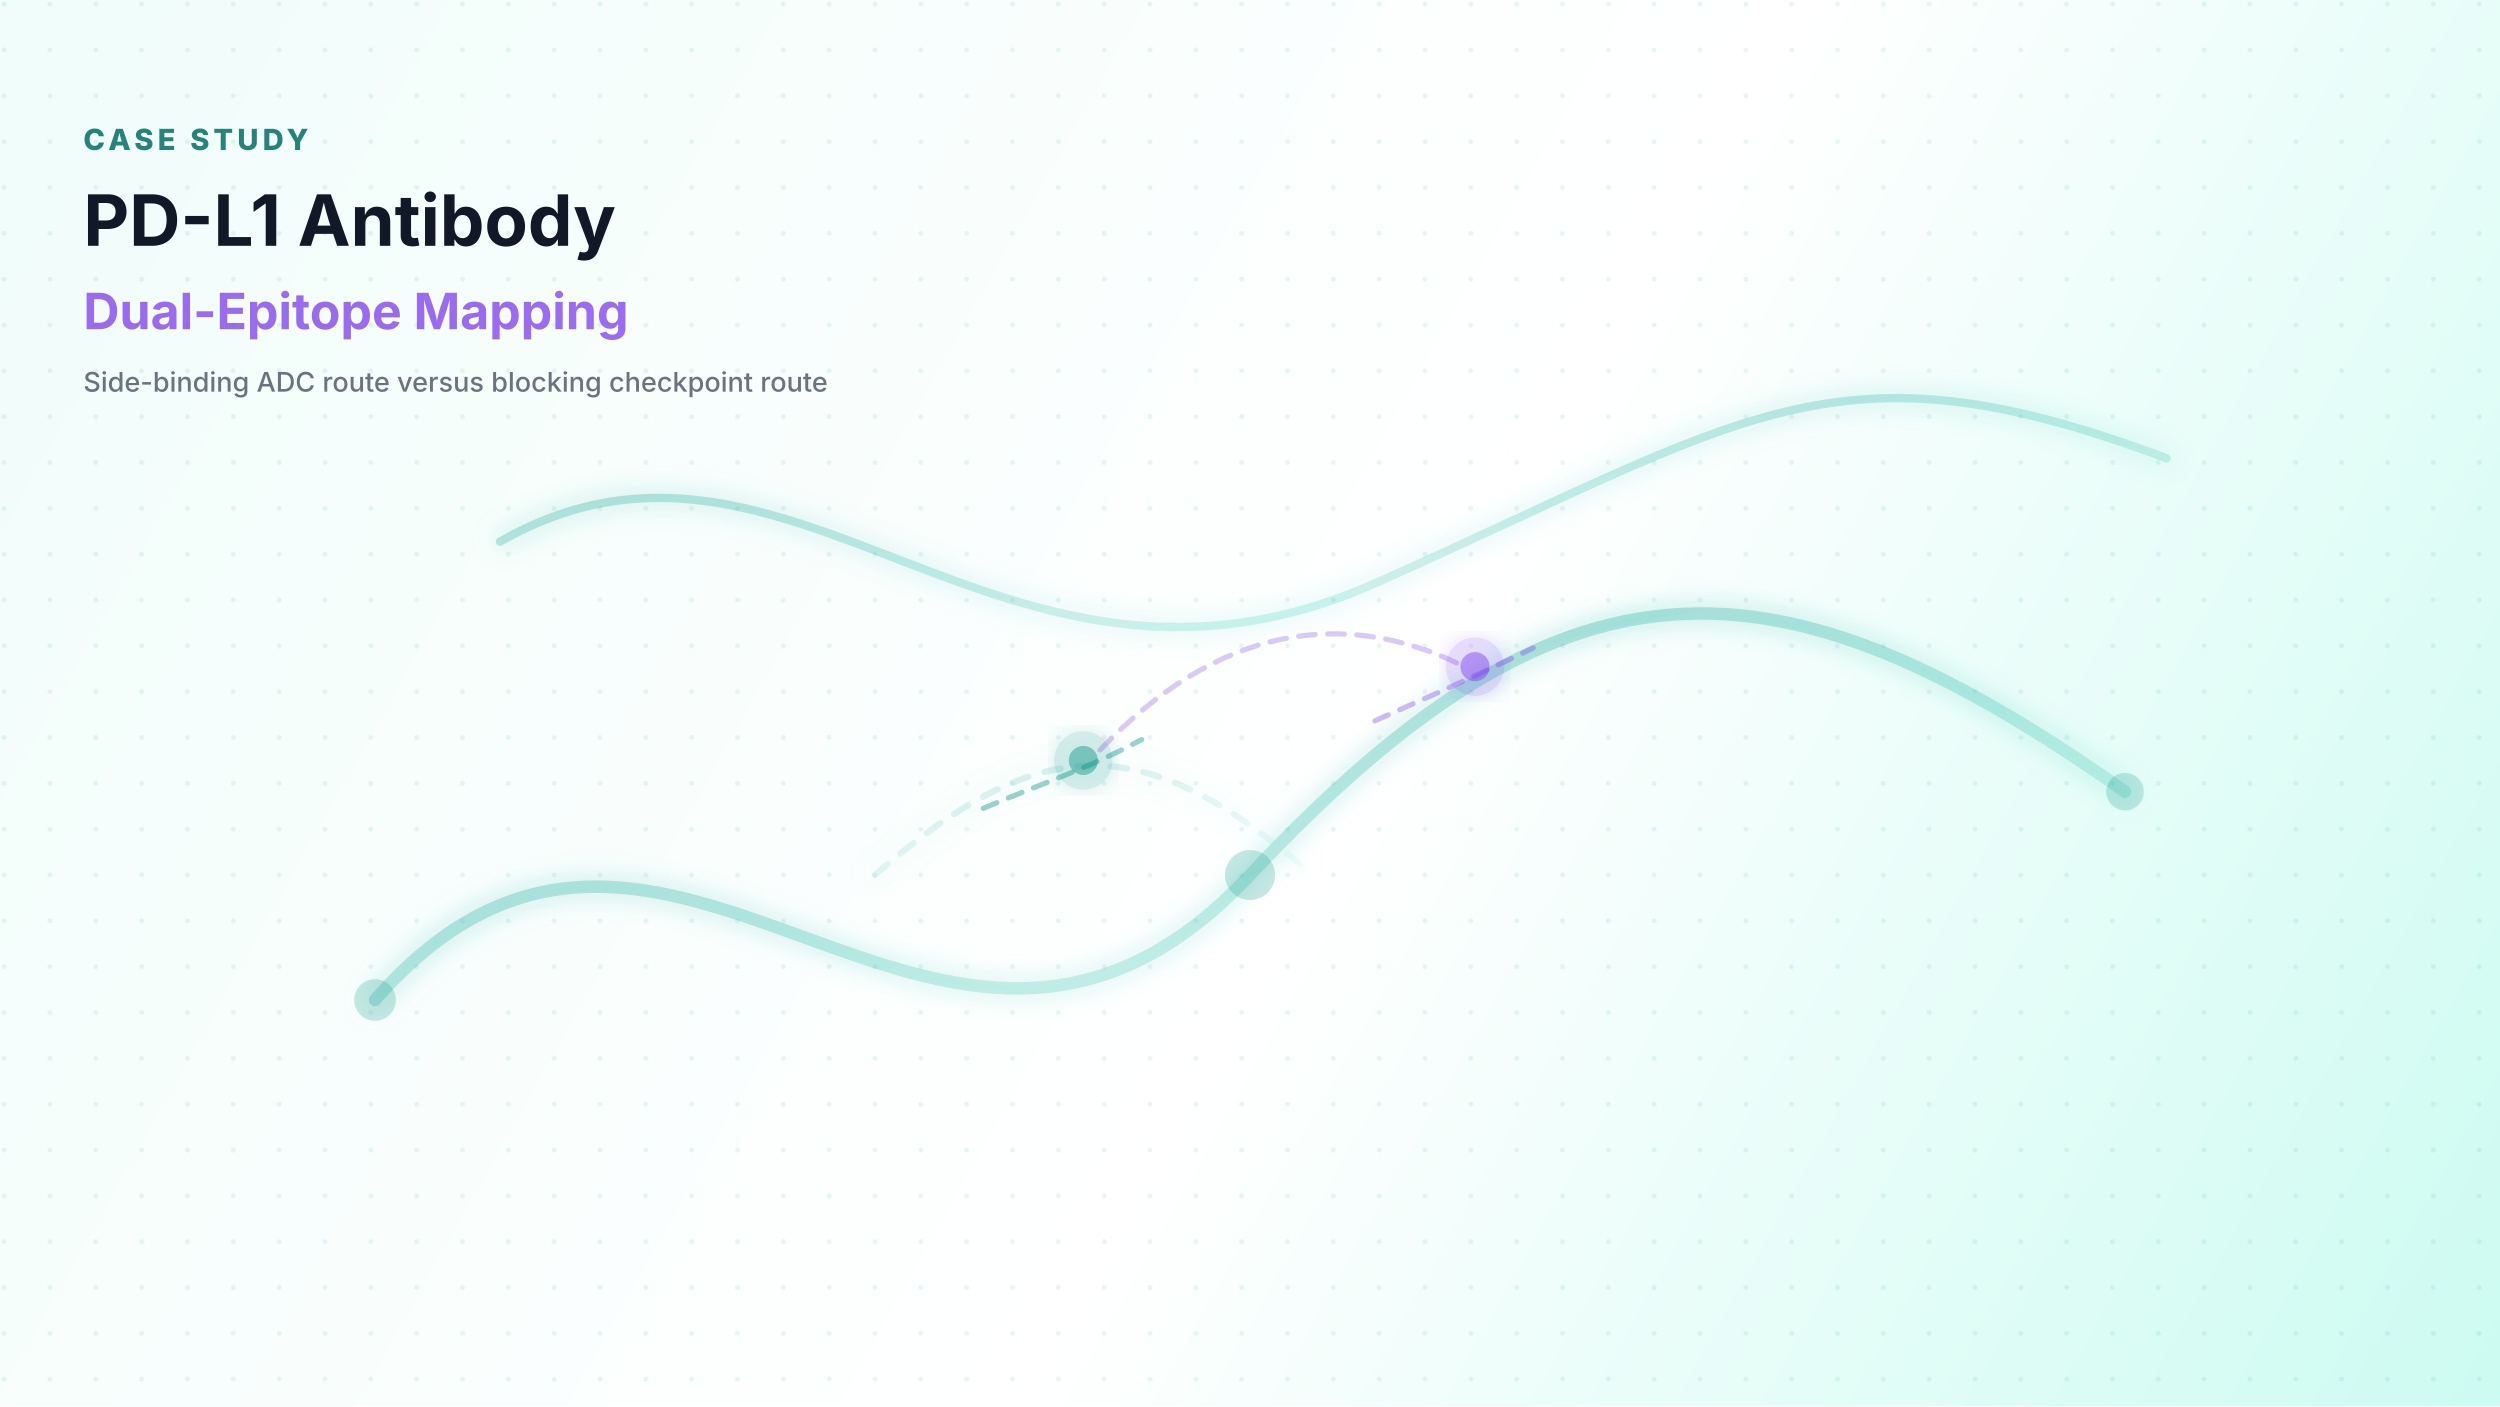
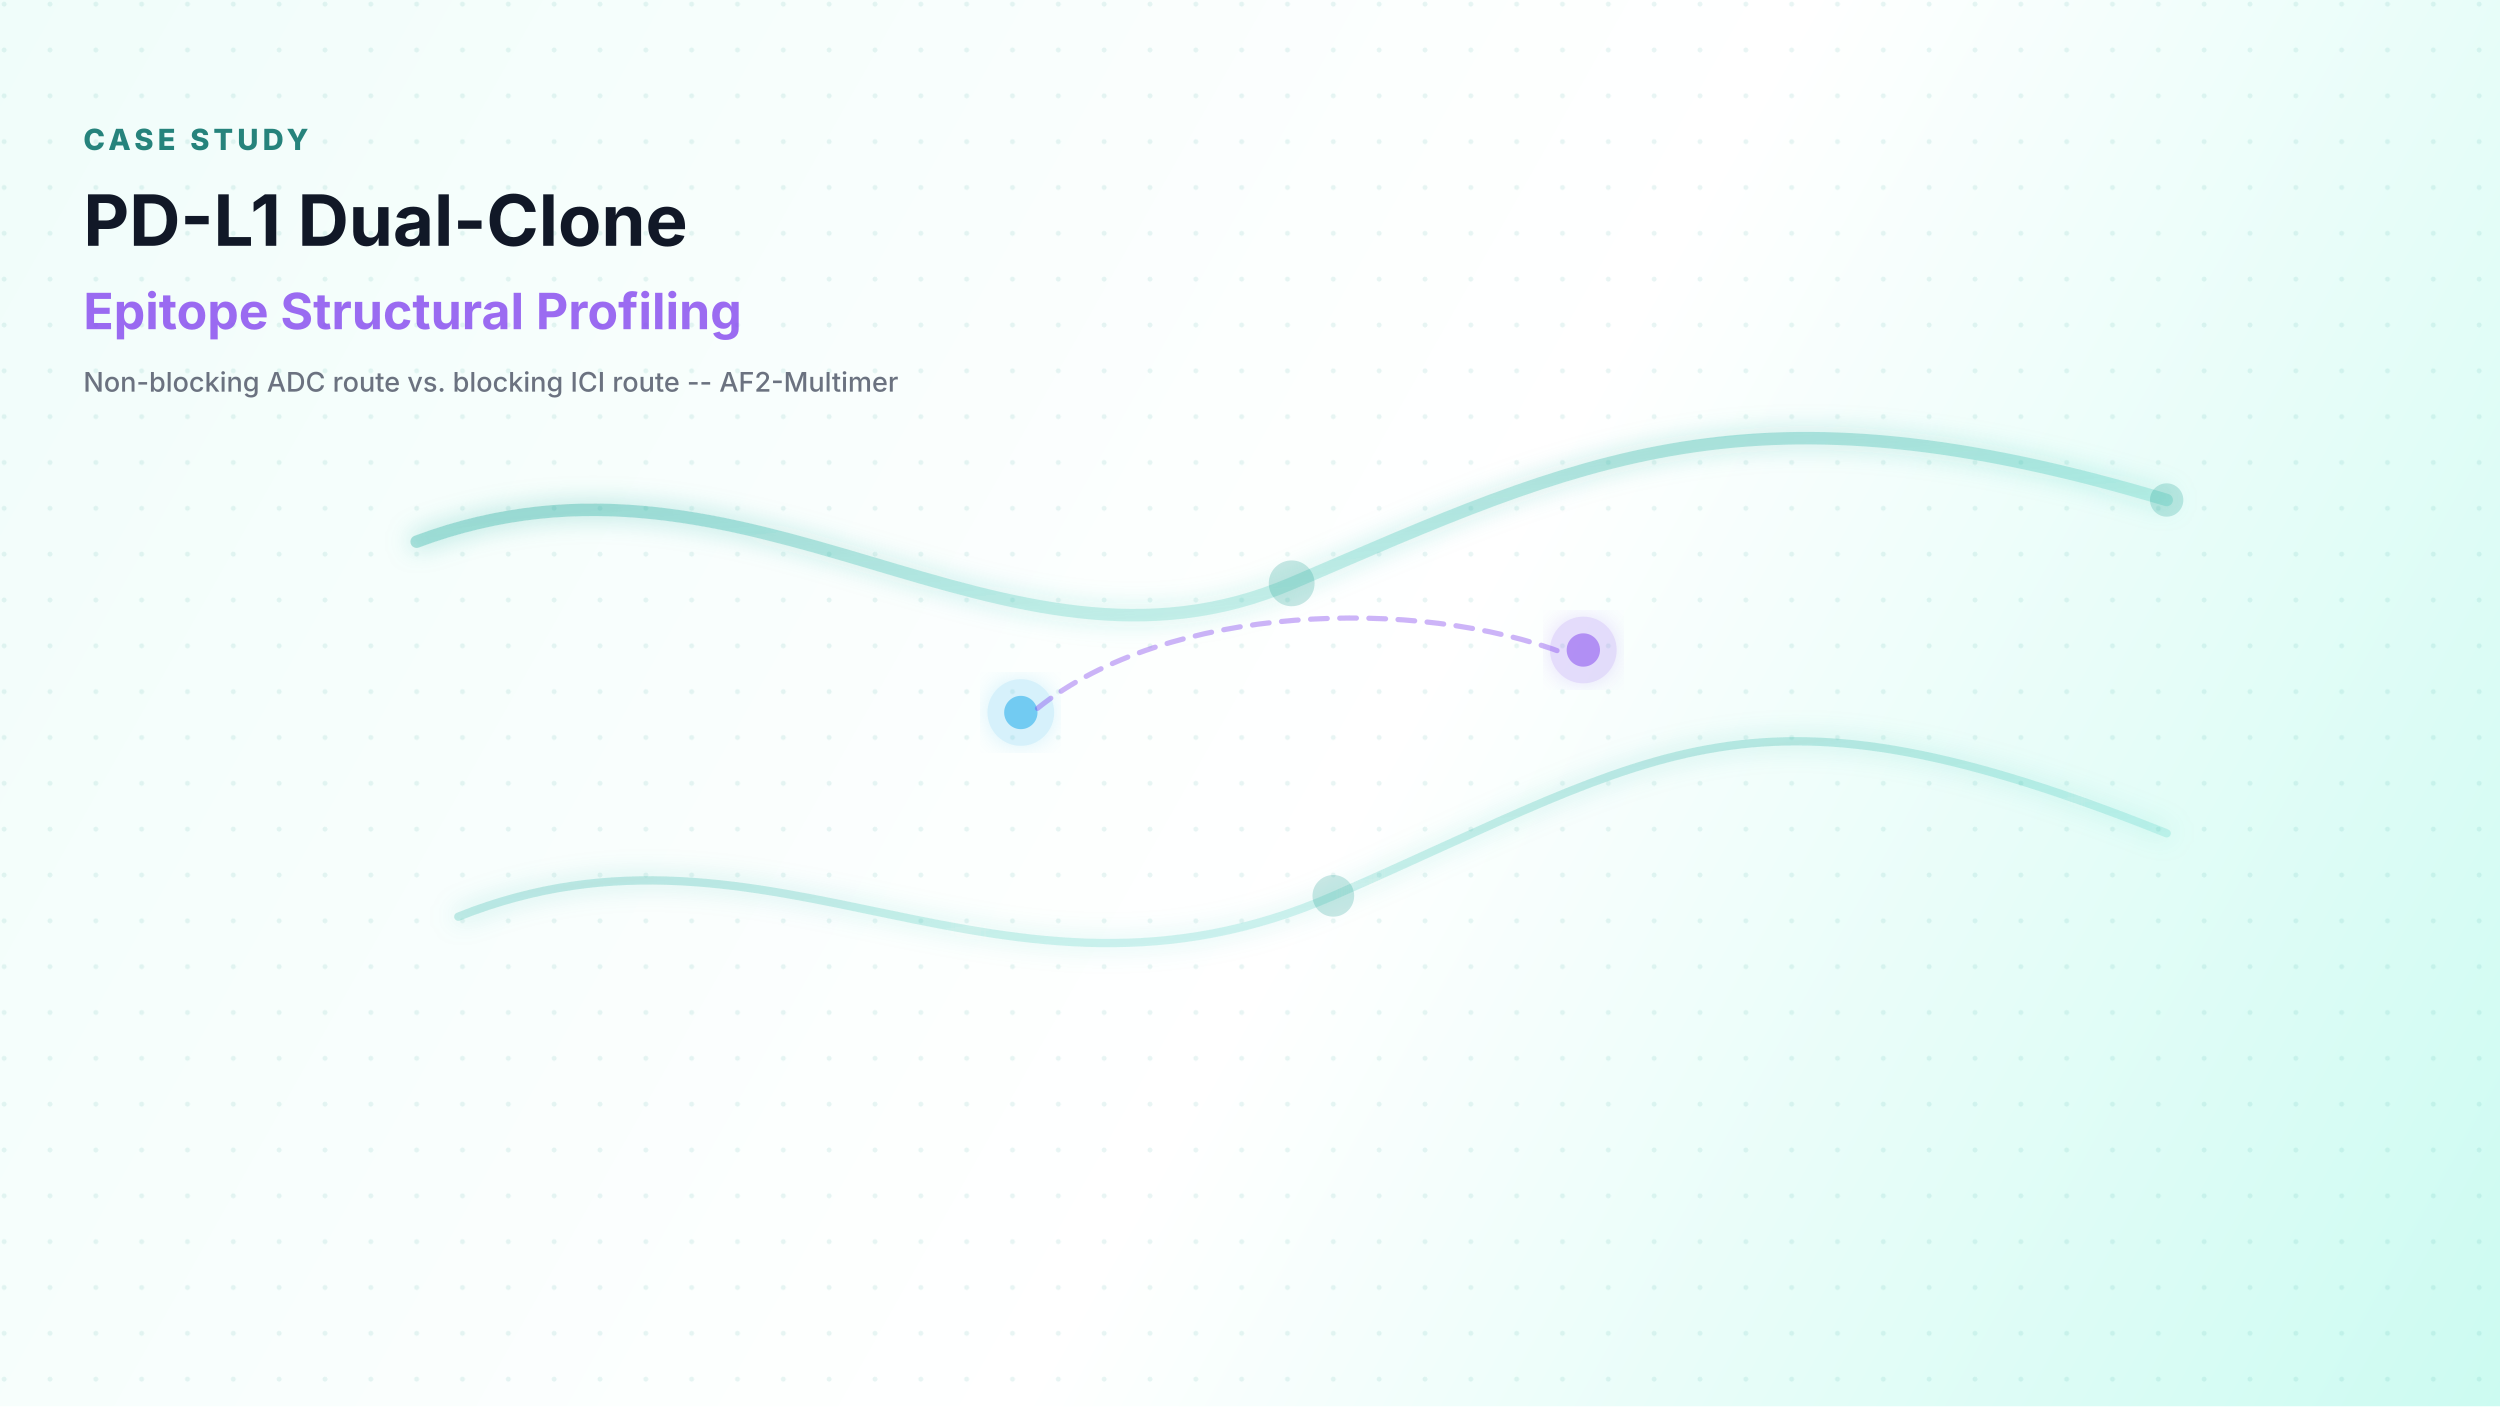
<svg xmlns="http://www.w3.org/2000/svg" width="1200" height="675" viewBox="0 0 1200 675">
  <defs>
    <linearGradient id="bg" x1="0" y1="0" x2="1200" y2="675" gradientUnits="userSpaceOnUse">
      <stop offset="0" stop-color="#f0fdfa" />
      <stop offset="0.55" stop-color="#ffffff" />
      <stop offset="1" stop-color="#ccfbf1" />
    </linearGradient>
    <linearGradient id="line" x1="0" y1="0" x2="1" y2="1">
      <stop offset="0" stop-color="#0d9488" stop-opacity="0.75" />
      <stop offset="1" stop-color="#2dd4bf" stop-opacity="0.30" />
    </linearGradient>
    <pattern id="dots" width="22" height="22" patternUnits="userSpaceOnUse">
      <circle cx="2" cy="2" r="1.2" fill="#0d9488" opacity="0.09" />
    </pattern>
    <filter id="soft">
      <feGaussianBlur stdDeviation="6" result="b" />
      <feMerge>
        <feMergeNode in="b" />
        <feMergeNode in="SourceGraphic" />
      </feMerge>
    </filter>
  </defs>
  <rect width="1200" height="675" fill="url(#bg)" />
  <rect width="1200" height="675" fill="url(#dots)" />
  <g opacity="0.55" fill="none" stroke="url(#line)" stroke-width="6" stroke-linecap="round" stroke-linejoin="round" filter="url(#soft)">
-     <path d="M180 480 C 320 320, 450 580, 600 420 S 850 260, 1020 380" />
-     <path d="M240 260 C 380 180, 480 360, 660 280 S 880 160, 1040 220" stroke-width="4" opacity="0.85" />
-     <path d="M420 420 C 500 350, 550 350, 630 420" stroke-width="3" opacity="0.4" stroke-dasharray="8 8" />
+     <path d="M200 260 C 360 200, 480 340, 620 280 S 840 180, 1040 240" />
+     <path d="M220 440 C 370 380, 480 500, 640 430 S 840 320, 1040 400" stroke-width="4" opacity="0.80" />
  </g>
  <g fill="#0d9488" opacity="0.22">
-     <circle cx="180" cy="480" r="10" />
-     <circle cx="600" cy="420" r="12" />
-     <circle cx="1020" cy="380" r="9" />
+     <circle cx="620" cy="280" r="11" />
+     <circle cx="640" cy="430" r="10" />
+     <circle cx="1040" cy="240" r="8" />
  </g>
-   <circle cx="520" cy="365" r="14" fill="#0d9488" opacity="0.18" filter="url(#soft)" />
-   <circle cx="520" cy="365" r="7" fill="#0d9488" opacity="0.45" />
-   <circle cx="708" cy="320" r="14" fill="#7c3aed" opacity="0.18" filter="url(#soft)" />
-   <circle cx="708" cy="320" r="7" fill="#7c3aed" opacity="0.45" />
-   <path d="M472 388 C 500 376, 520 370, 548 355" fill="none" stroke="#0d9488" stroke-width="2.5" stroke-linecap="round" stroke-dasharray="7 6" opacity="0.42" />
-   <path d="M660 346 C 682 336, 699 329, 736 311" fill="none" stroke="#7c3aed" stroke-width="2.5" stroke-linecap="round" stroke-dasharray="7 6" opacity="0.35" />
-   <path d="M528 360 C 585 300, 645 292, 701 319" fill="none" stroke="#7c3aed" stroke-width="2.5" stroke-linecap="round" stroke-dasharray="8 6" opacity="0.28" />
+   <circle cx="490" cy="342" r="16" fill="#0ea5e9" opacity="0.16" filter="url(#soft)" />
+   <circle cx="490" cy="342" r="8" fill="#0ea5e9" opacity="0.50" />
+   <circle cx="760" cy="312" r="16" fill="#7c3aed" opacity="0.18" filter="url(#soft)" />
+   <circle cx="760" cy="312" r="8" fill="#7c3aed" opacity="0.48" />
+   <path d="M498 340 C 560 290, 680 286, 752 314" fill="none" stroke="#7c3aed" stroke-width="2.5" stroke-linecap="round" stroke-dasharray="8 6" opacity="0.38" />
  <g font-family="Inter, -apple-system, BlinkMacSystemFont, 'Segoe UI', Roboto, sans-serif">
    <text x="40" y="72" font-size="14" fill="#0f766e" font-weight="800" letter-spacing="2" opacity="0.9">CASE STUDY</text>
-     <text x="40" y="118" font-size="34" fill="#111827" font-weight="750">PD-L1 Antibody</text>
-     <text x="40" y="158" font-size="24" fill="#7c3aed" font-weight="700" opacity="0.75">Dual-Epitope Mapping</text>
-     <text x="40" y="188" font-size="13" fill="#6b7280" font-weight="500">Side-binding ADC route versus blocking checkpoint route</text>
+     <text x="40" y="118" font-size="34" fill="#111827" font-weight="750">PD-L1 Dual-Clone</text>
+     <text x="40" y="158" font-size="24" fill="#7c3aed" font-weight="700" opacity="0.75">Epitope Structural Profiling</text>
+     <text x="40" y="188" font-size="13" fill="#6b7280" font-weight="500">Non-blocking ADC route vs. blocking ICI route -- AF2-Multimer</text>
  </g>
</svg>
